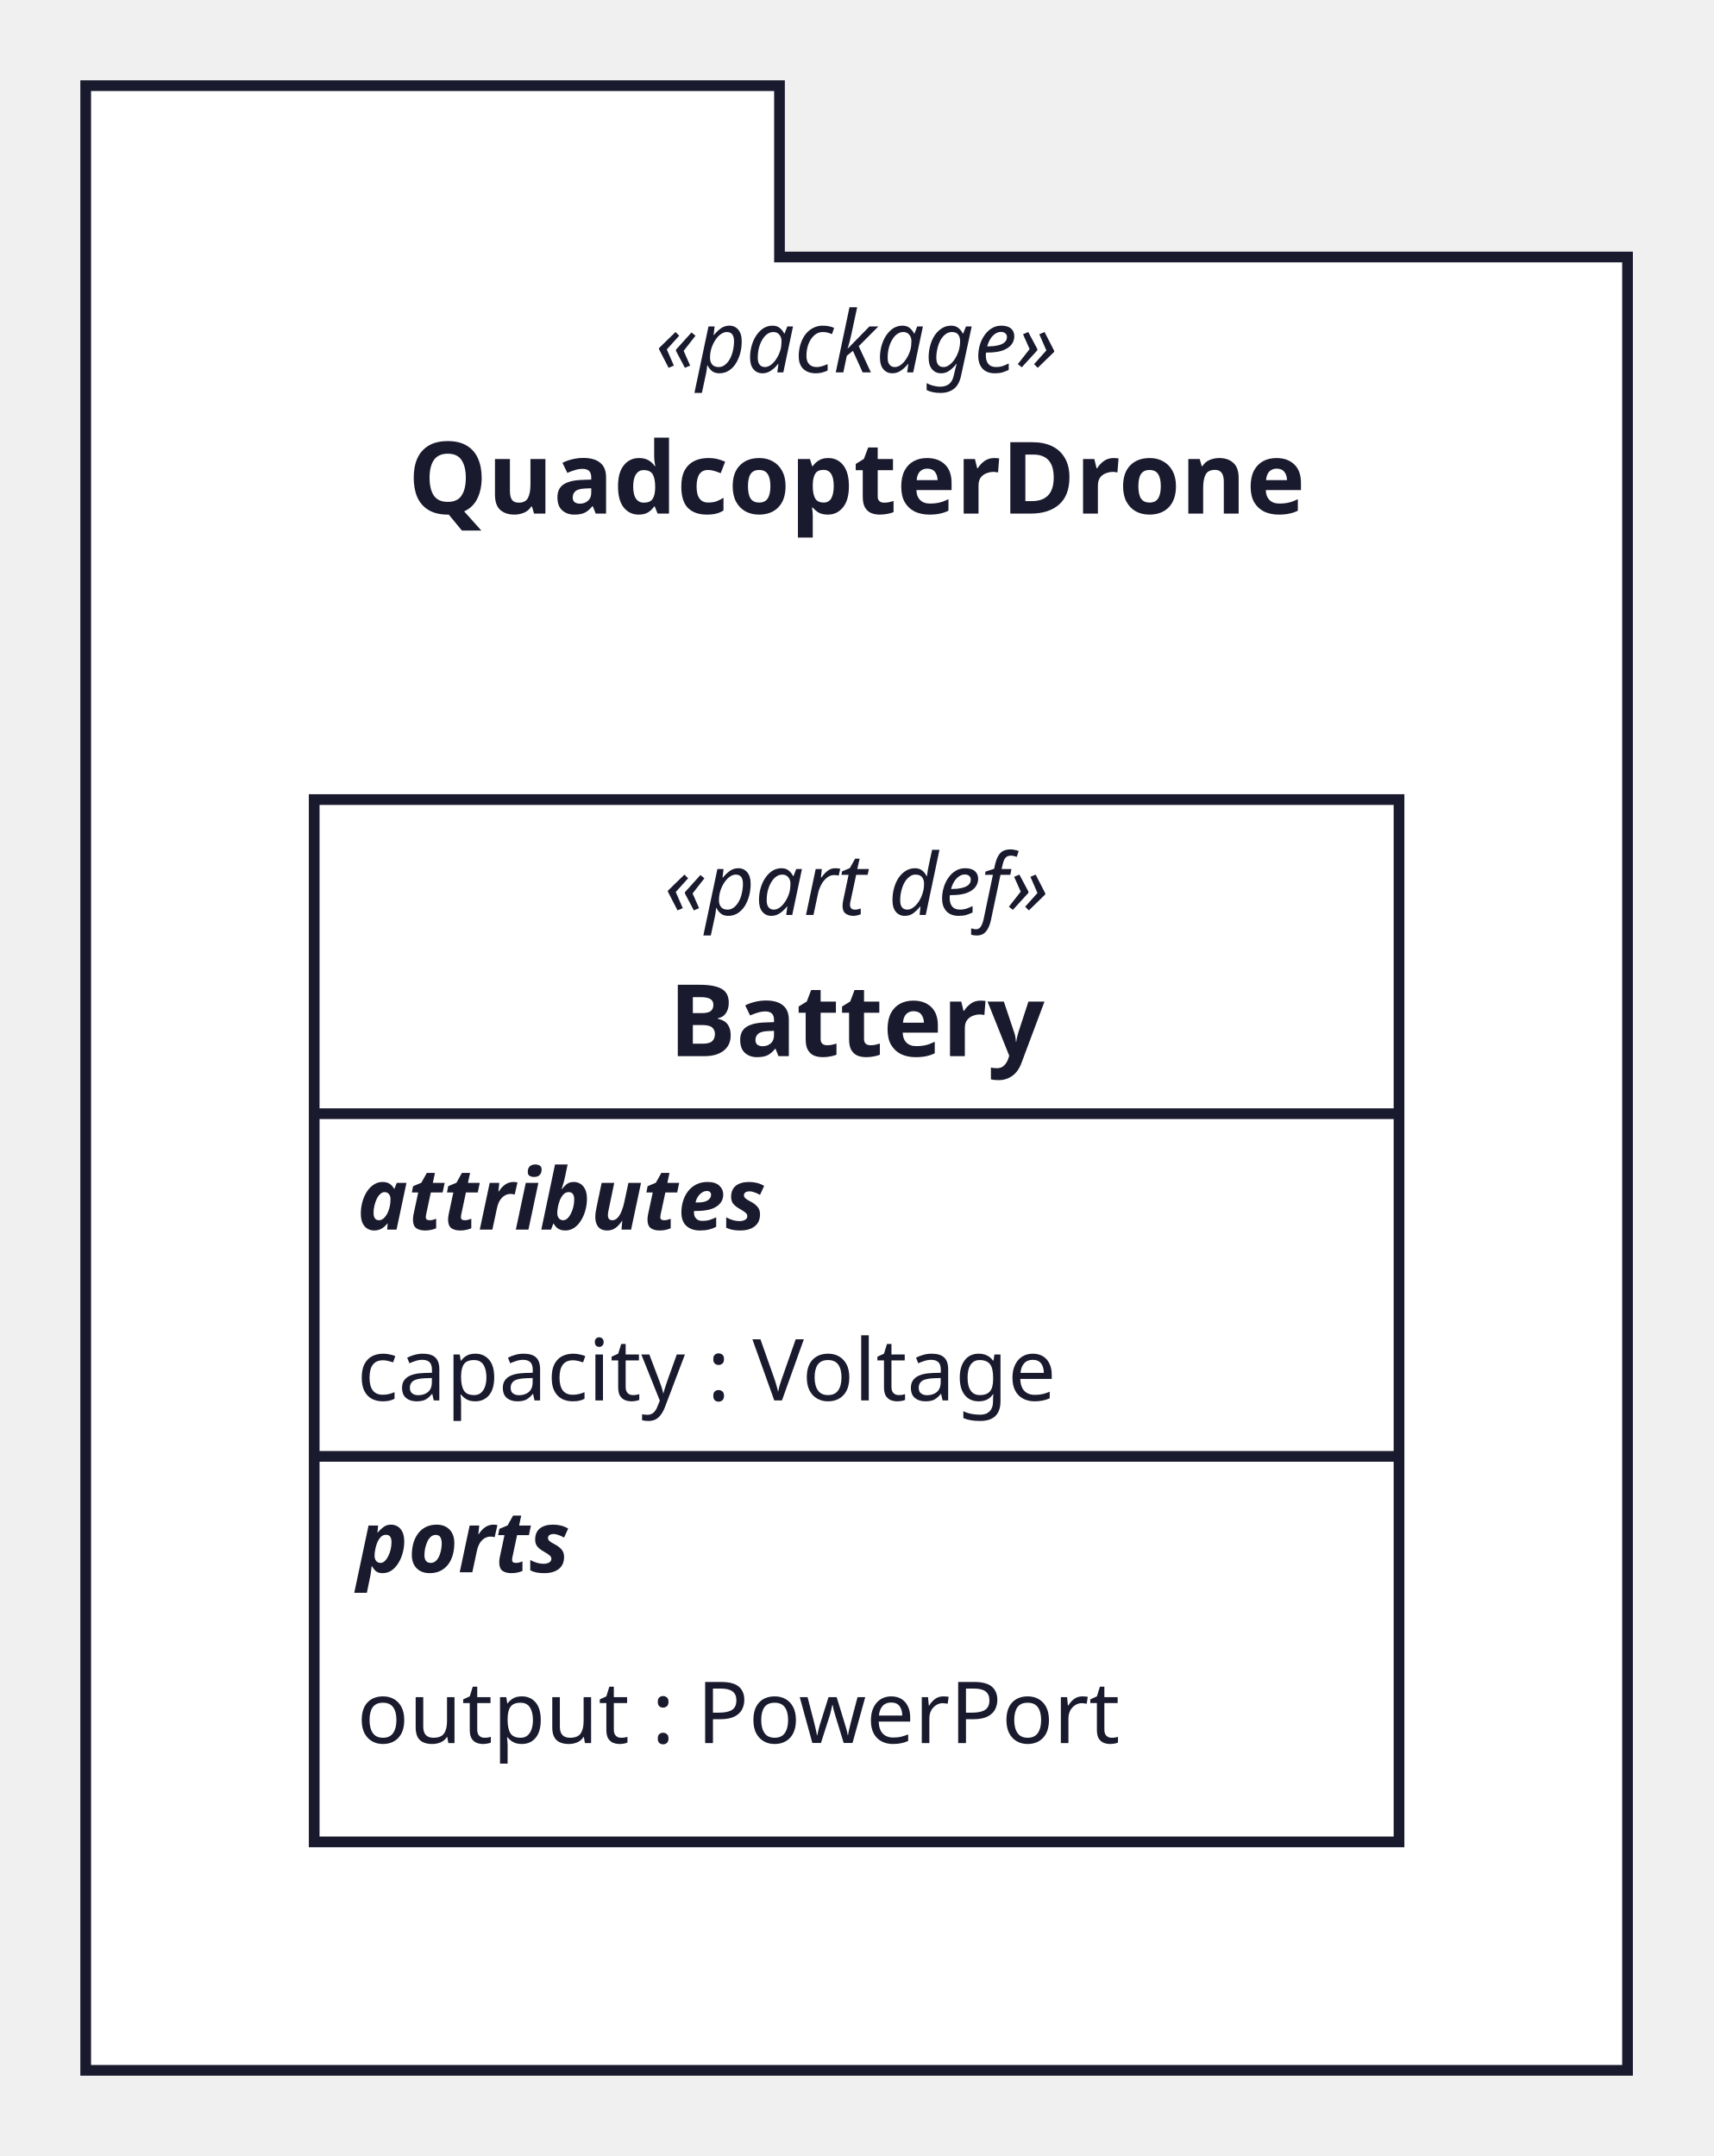
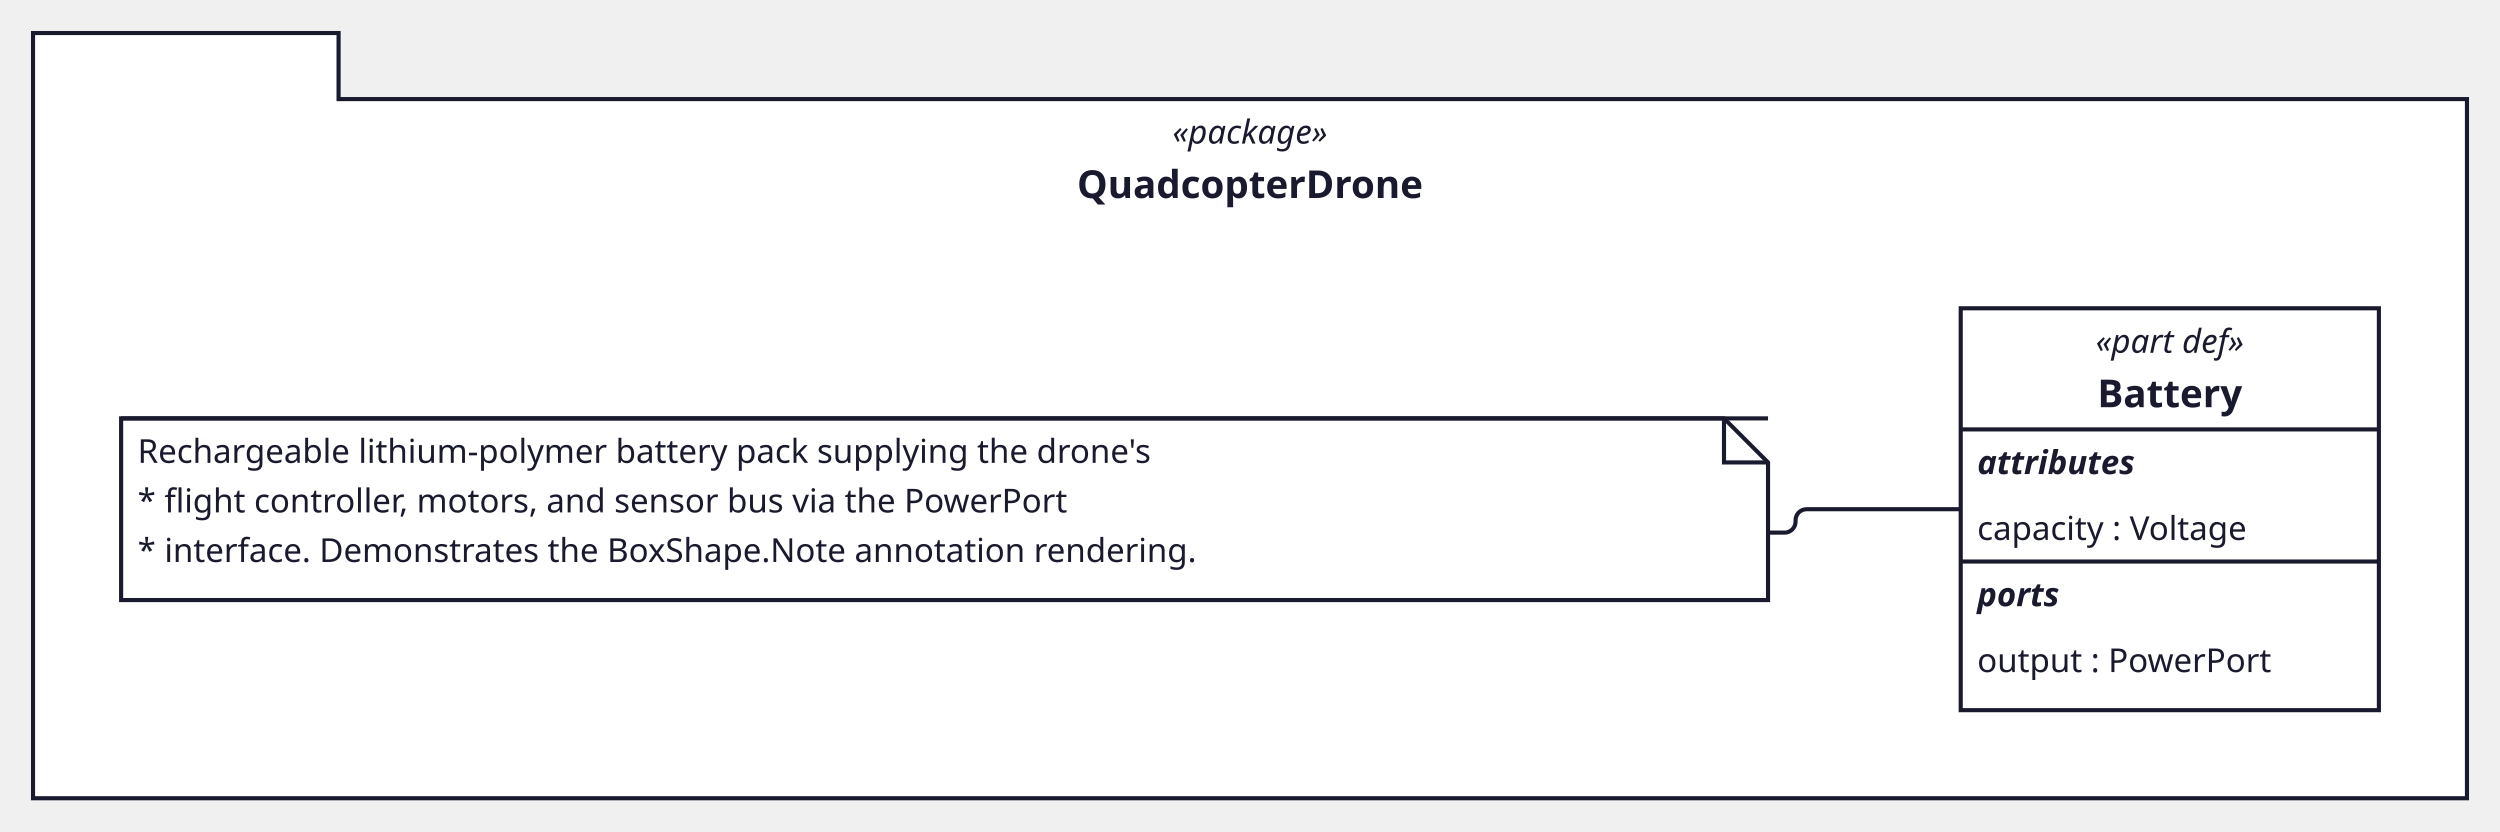
- <svg xmlns="http://www.w3.org/2000/svg" width="239.92" height="302.00" viewBox="0 0 239.92 302.00">
+ <svg xmlns="http://www.w3.org/2000/svg" width="908.24" height="302.00" viewBox="0 0 908.24 302.00">
  <defs>
    <marker id="line-end-open-chevron" markerWidth="10" markerHeight="7" refX="9" refY="3.5" orient="auto">
      <polyline points="0 0, 10 3.5, 0 7" fill="none" stroke="#1A1A2E" stroke-width="1.50" />
    </marker>
    <marker id="line-end-hollow-triangle" markerWidth="10" markerHeight="7" refX="9" refY="3.5" orient="auto">
      <polygon points="0 0, 10 3.5, 0 7" fill="#FFFFFF" stroke="#1A1A2E" stroke-width="1.50" />
    </marker>
    <marker id="line-end-filled-arrow" markerWidth="10" markerHeight="7" refX="9" refY="3.5" orient="auto">
      <polygon points="0 0, 10 3.5, 0 7" fill="#1A1A2E" stroke="#1A1A2E" stroke-width="1.50" />
    </marker>
    <marker id="line-end-hollow-triangle-crossbar" markerWidth="10" markerHeight="7" refX="9" refY="3.5" orient="auto">
      <polygon points="0 0, 10 3.5, 0 7" fill="#FFFFFF" stroke="#1A1A2E" stroke-width="1.50" />
      <line x1="7" y1="0" x2="7" y2="7" stroke="#1A1A2E" stroke-width="1.50" />
    </marker>
    <marker id="line-end-hollow-diamond" markerWidth="14" markerHeight="8" refX="13" refY="4" orient="auto">
      <polygon points="1 4, 7 0, 13 4, 7 8" fill="#FFFFFF" stroke="#1A1A2E" stroke-width="1.50" />
    </marker>
    <marker id="line-end-filled-diamond" markerWidth="14" markerHeight="8" refX="13" refY="4" orient="auto">
      <polygon points="1 4, 7 0, 13 4, 7 8" fill="#1A1A2E" stroke="#1A1A2E" stroke-width="1.50" />
    </marker>
    <marker id="line-end-circle" markerWidth="10" markerHeight="10" refX="9" refY="5" orient="auto">
      <circle cx="5" cy="5" r="4" fill="#FFFFFF" stroke="#1A1A2E" stroke-width="1.50" />
    </marker>
    <marker id="line-end-bar" markerWidth="4" markerHeight="12" refX="2" refY="6" orient="auto">
      <line x1="2" y1="0" x2="2" y2="12" stroke="#1A1A2E" stroke-width="1.50" />
    </marker>
    <filter id="label-bg" x="-0.05" y="-0.05" width="1.1" height="1.1">
      <feFlood flood-color="#FFFFFF" />
      <feComposite in="SourceGraphic" operator="over" />
    </filter>
  </defs>
-   <path d="M 12.00 36.00 L 12.00 12.00 L 109.16 12.00 L 109.16 36.00 L 227.92 36.00 L 227.92 290.00 L 12.00 290.00 Z" fill="#FFFFFF" stroke="#1A1A2E" stroke-width="1.50" />
-   <text x="119.96" y="48.00" font-family="Noto Sans, sans-serif" font-size="12.00" font-style="italic" fill="#1A1A2E" text-anchor="middle" dominant-baseline="middle">«package»</text>
-   <text x="119.96" y="67.00" font-family="Noto Sans, sans-serif" font-size="14.00" font-weight="bold" fill="#1A1A2E" text-anchor="middle" dominant-baseline="middle">QuadcopterDrone</text>
-   <rect x="44.00" y="112.00" width="151.92" height="146.00" fill="#FFFFFF" stroke="#1A1A2E" stroke-width="1.50" />
-   <text x="119.96" y="124.00" font-family="Noto Sans, sans-serif" font-size="12.00" font-style="italic" fill="#1A1A2E" text-anchor="middle" dominant-baseline="middle">«part def»</text>
-   <text x="119.96" y="143.00" font-family="Noto Sans, sans-serif" font-size="14.00" font-weight="bold" fill="#1A1A2E" text-anchor="middle" dominant-baseline="middle">Battery</text>
-   <line x1="44.00" y1="156.00" x2="195.92" y2="156.00" stroke="#1A1A2E" stroke-width="1.50" />
-   <text x="50.00" y="168.00" font-family="Noto Sans, sans-serif" font-size="12.00" font-weight="bold" font-style="italic" fill="#1A1A2E" text-anchor="start" dominant-baseline="middle">attributes</text>
-   <text x="50.00" y="192.00" font-family="Noto Sans, sans-serif" font-size="12.00" fill="#1A1A2E" text-anchor="start" dominant-baseline="middle">capacity : Voltage</text>
-   <line x1="44.00" y1="204.00" x2="195.92" y2="204.00" stroke="#1A1A2E" stroke-width="1.50" />
-   <text x="50.00" y="216.00" font-family="Noto Sans, sans-serif" font-size="12.00" font-weight="bold" font-style="italic" fill="#1A1A2E" text-anchor="start" dominant-baseline="middle">ports</text>
-   <text x="50.00" y="240.00" font-family="Noto Sans, sans-serif" font-size="12.00" fill="#1A1A2E" text-anchor="start" dominant-baseline="middle">output : PowerPort</text>
+   <path d="M 12.00 36.00 L 12.00 12.00 L 123.00 12.00 L 123.00 36.00 L 896.24 36.00 L 896.24 290.00 L 12.00 290.00 Z" fill="#FFFFFF" stroke="#1A1A2E" stroke-width="1.50" />
+   <text x="454.12" y="48.00" font-family="Noto Sans, sans-serif" font-size="12.00" font-style="italic" fill="#1A1A2E" text-anchor="middle" dominant-baseline="middle">«package»</text>
+   <text x="454.12" y="67.00" font-family="Noto Sans, sans-serif" font-size="14.00" font-weight="bold" fill="#1A1A2E" text-anchor="middle" dominant-baseline="middle">QuadcopterDrone</text>
+   <rect x="712.32" y="112.00" width="151.92" height="146.00" fill="#FFFFFF" stroke="#1A1A2E" stroke-width="1.50" />
+   <text x="788.28" y="124.00" font-family="Noto Sans, sans-serif" font-size="12.00" font-style="italic" fill="#1A1A2E" text-anchor="middle" dominant-baseline="middle">«part def»</text>
+   <text x="788.28" y="143.00" font-family="Noto Sans, sans-serif" font-size="14.00" font-weight="bold" fill="#1A1A2E" text-anchor="middle" dominant-baseline="middle">Battery</text>
+   <line x1="712.32" y1="156.00" x2="864.24" y2="156.00" stroke="#1A1A2E" stroke-width="1.50" />
+   <text x="718.32" y="168.00" font-family="Noto Sans, sans-serif" font-size="12.00" font-weight="bold" font-style="italic" fill="#1A1A2E" text-anchor="start" dominant-baseline="middle">attributes</text>
+   <text x="718.32" y="192.00" font-family="Noto Sans, sans-serif" font-size="12.00" fill="#1A1A2E" text-anchor="start" dominant-baseline="middle">capacity : Voltage</text>
+   <line x1="712.32" y1="204.00" x2="864.24" y2="204.00" stroke="#1A1A2E" stroke-width="1.50" />
+   <text x="718.32" y="216.00" font-family="Noto Sans, sans-serif" font-size="12.00" font-weight="bold" font-style="italic" fill="#1A1A2E" text-anchor="start" dominant-baseline="middle">ports</text>
+   <text x="718.32" y="240.00" font-family="Noto Sans, sans-serif" font-size="12.00" fill="#1A1A2E" text-anchor="start" dominant-baseline="middle">output : PowerPort</text>
+   <path d="M 44.00 152.00 L 626.32 152.00 L 642.32 168.00 L 642.32 218.00 L 44.00 218.00 Z" fill="#FFFFFF" stroke="#1A1A2E" stroke-width="1.50" />
+   <path d="M 626.32 152.00 L 626.32 168.00 L 642.32 168.00" fill="none" stroke="#1A1A2E" stroke-width="1.50" />
+   <line x1="44.00" y1="152.00" x2="642.32" y2="152.00" stroke="#1A1A2E" stroke-width="1.50" />
+   <text x="50.00" y="164.00" font-family="Noto Sans, sans-serif" font-size="12.00" fill="#1A1A2E" text-anchor="start" dominant-baseline="middle">Rechargeable lithium-polymer battery pack supplying the drone's</text>
+   <text x="50.00" y="182.00" font-family="Noto Sans, sans-serif" font-size="12.00" fill="#1A1A2E" text-anchor="start" dominant-baseline="middle">             * flight controller, motors, and sensor bus via the PowerPort</text>
+   <text x="50.00" y="200.00" font-family="Noto Sans, sans-serif" font-size="12.00" fill="#1A1A2E" text-anchor="start" dominant-baseline="middle">             * interface. Demonstrates the BoxShape.Note annotation rendering.</text>
+   <path d="M 642.32 193.50 L 648.32 193.50 A 4.00 4.00 0 0 0 652.32 189.50 L 652.32 189.00 A 4.00 4.00 0 0 1 656.32 185.00 L 712.32 185.00" fill="none" stroke="#1A1A2E" stroke-width="1.50" />
</svg>
